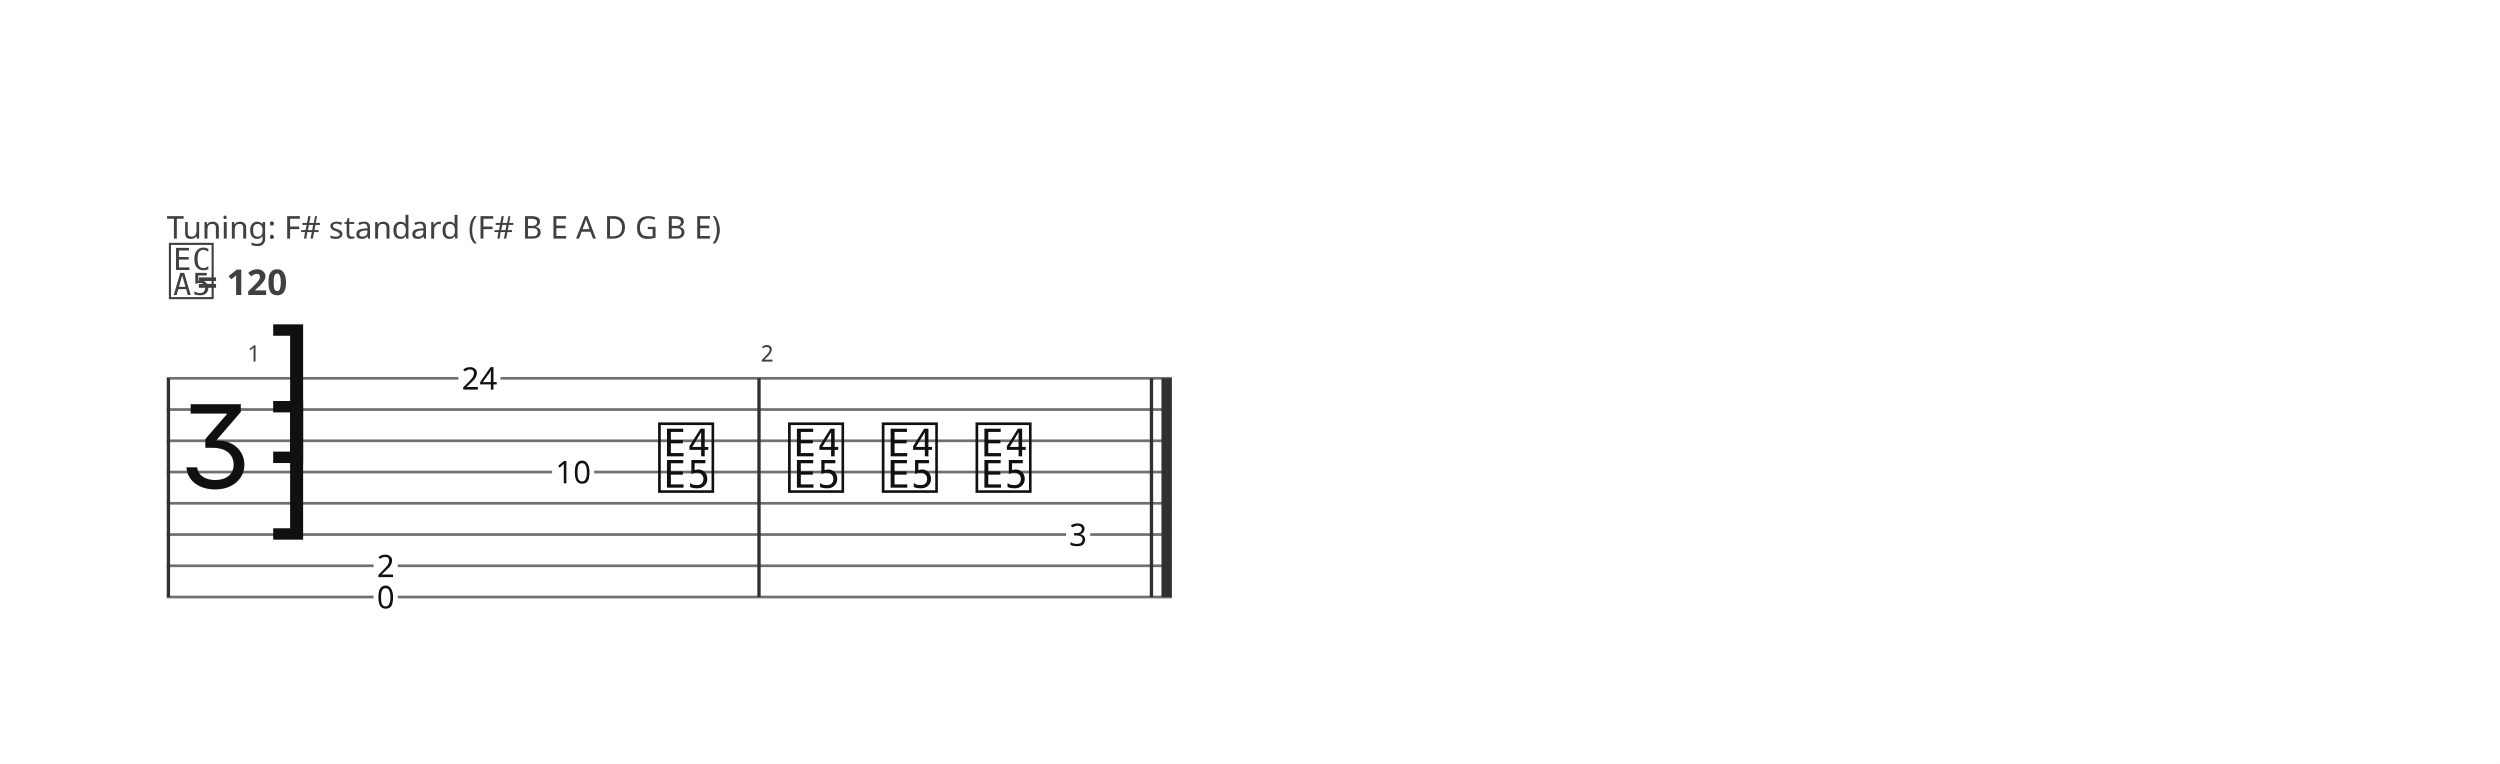
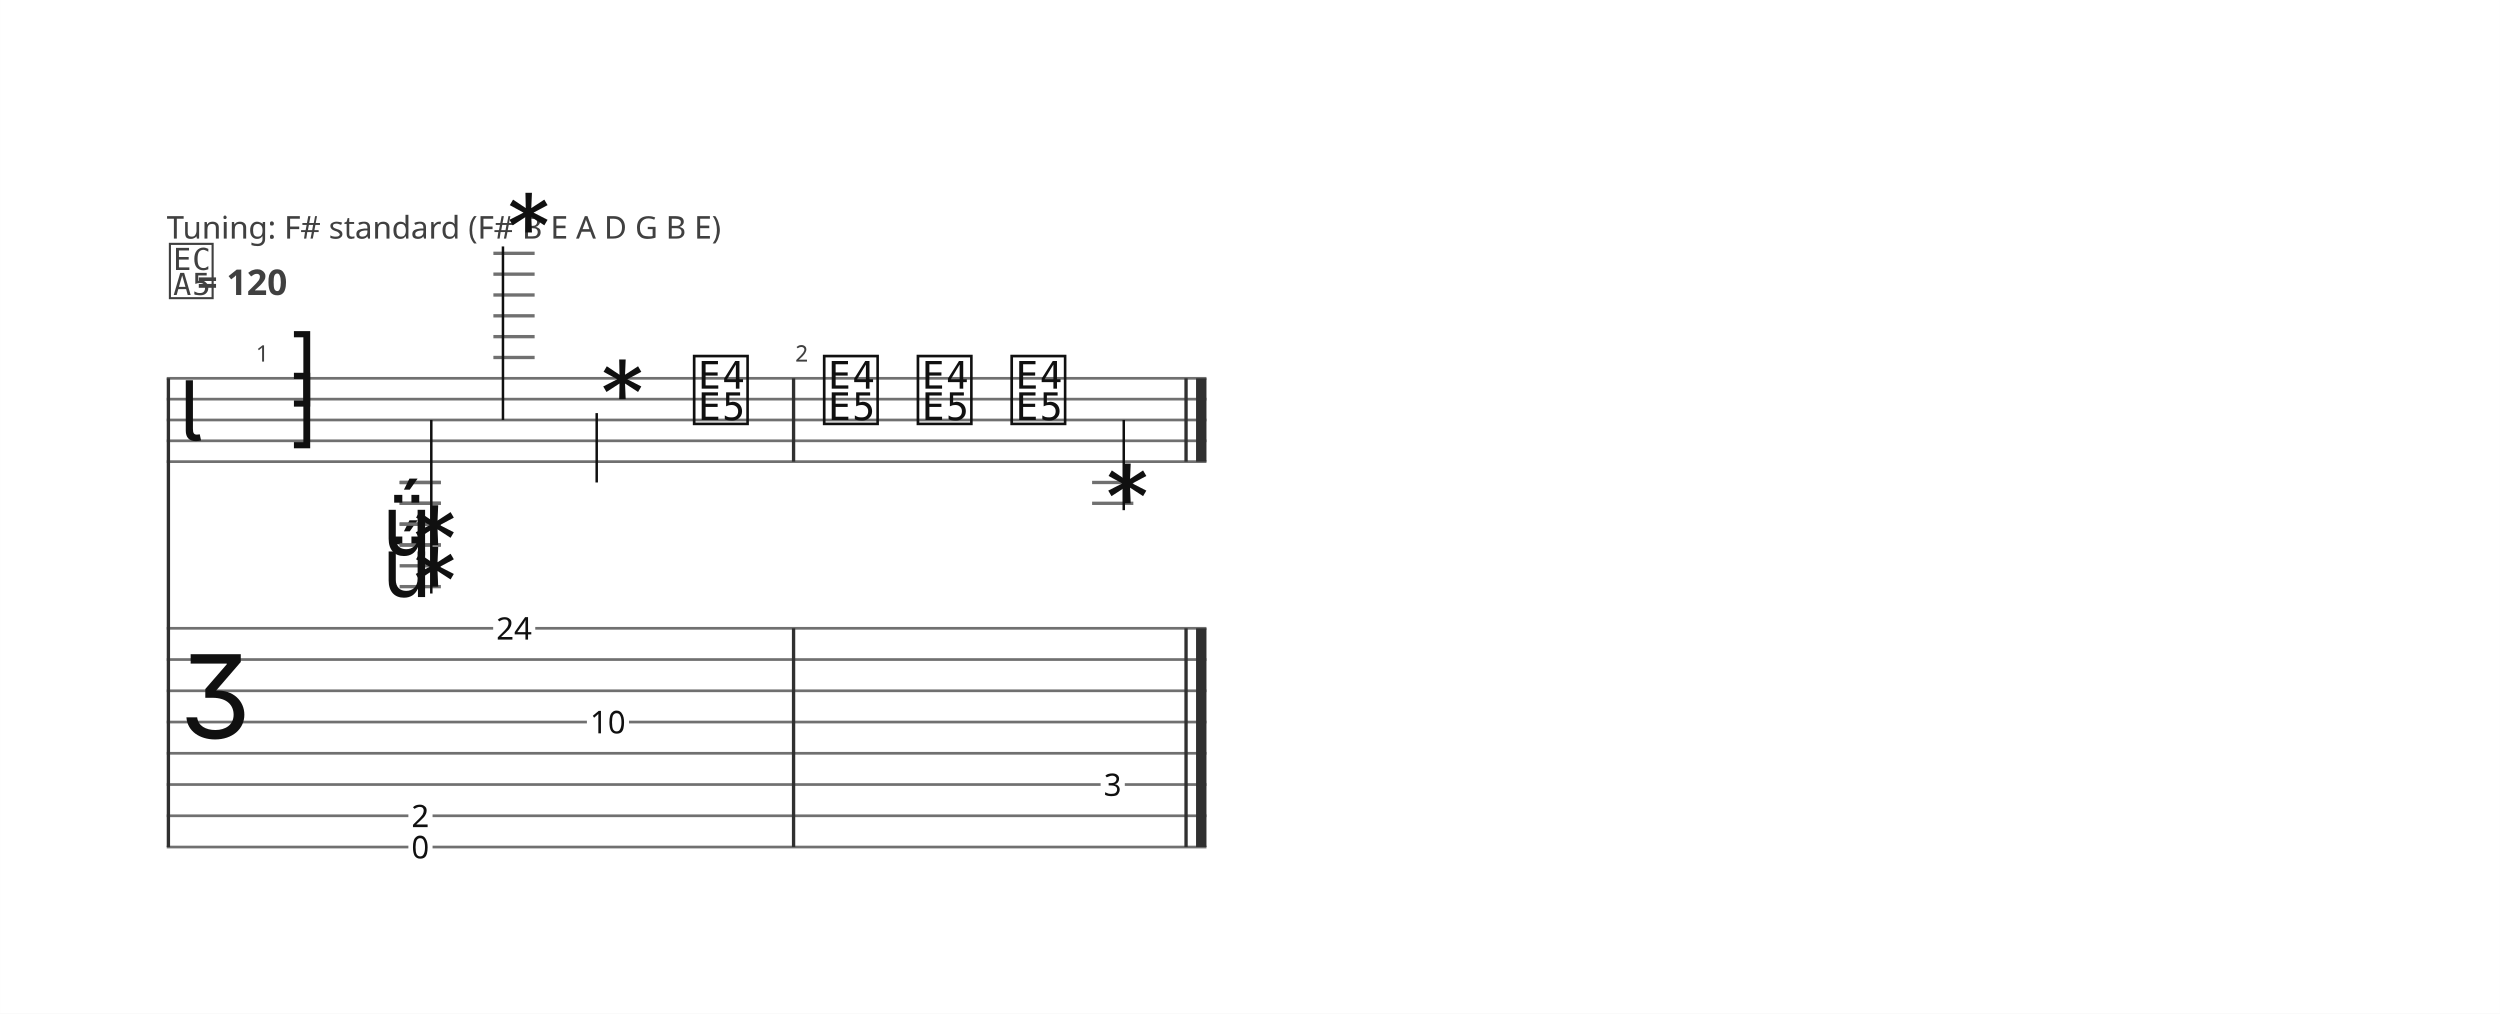
- <svg xmlns="http://www.w3.org/2000/svg" width="210mm" height="64.15mm" viewBox="0 0 120 36.66">
+ <svg xmlns="http://www.w3.org/2000/svg" width="210mm" height="85.15mm" viewBox="0 0 120 48.66">
  <rect width="100%" height="100%" fill="#ffffff" />
  <text x="8" y="11.45" font-family="Noto Sans" font-size="1.5" fill="#404040">Tuning: F# standard (F# B E A D G B E)</text>
  <text x="9.46" y="14.16" font-family="Noto Sans" font-size="1.7" font-weight="bold" fill="#404040">= 120</text>
  <text x="8" y="14.16" font-family="Bravura" font-size="3.2" fill="#404040" data-glyph="metNoteQuarterUp"></text>
-   <line x1="8" y1="18.16" x2="56.25" y2="18.16" stroke="#707070" stroke-width="0.13" />
-   <line x1="8" y1="19.66" x2="56.25" y2="19.66" stroke="#707070" stroke-width="0.13" />
-   <line x1="8" y1="21.16" x2="56.25" y2="21.16" stroke="#707070" stroke-width="0.13" />
-   <line x1="8" y1="22.66" x2="56.25" y2="22.66" stroke="#707070" stroke-width="0.13" />
-   <line x1="8" y1="24.16" x2="56.25" y2="24.16" stroke="#707070" stroke-width="0.13" />
-   <line x1="8" y1="25.66" x2="56.25" y2="25.66" stroke="#707070" stroke-width="0.13" />
-   <line x1="8" y1="27.16" x2="56.25" y2="27.16" stroke="#707070" stroke-width="0.13" />
-   <line x1="8" y1="28.66" x2="56.25" y2="28.66" stroke="#707070" stroke-width="0.13" />
-   <line x1="8.08" y1="18.16" x2="8.08" y2="28.66" stroke="#303030" stroke-width="0.16" />
-   <text x="8.6" y="23.45" font-family="Bravura" font-size="5.56" fill="#101010" data-glyph="6stringTabClef"></text>
-   <text x="11.87" y="17.36" font-family="Noto Sans" font-size="1.1" fill="#404040">1</text>
-   <text x="12.67" y="21.57" font-family="Bravura" font-size="7.35" fill="#101010" data-glyph="timeSig4"></text>
-   <text x="12.67" y="25.25" font-family="Bravura" font-size="7.35" fill="#101010" data-glyph="timeSig4"></text>
-   <rect x="17.93" y="27.92" width="1.16" height="1.47" fill="#ffffff" />
-   <text x="18.51" y="29.2" font-family="Noto Sans" font-size="1.5" text-anchor="middle" fill="#101010">0</text>
-   <rect x="17.93" y="26.42" width="1.16" height="1.47" fill="#ffffff" />
-   <text x="18.51" y="27.7" font-family="Noto Sans" font-size="1.5" text-anchor="middle" fill="#101010">2</text>
-   <rect x="22" y="17.42" width="2.02" height="1.47" fill="#ffffff" />
-   <text x="23.01" y="18.7" font-family="Noto Sans" font-size="1.5" text-anchor="middle" fill="#101010">24</text>
-   <rect x="26.5" y="21.92" width="2.02" height="1.47" fill="#ffffff" />
-   <text x="27.51" y="23.2" font-family="Noto Sans" font-size="1.5" text-anchor="middle" fill="#101010">10</text>
-   <text x="31.46" y="23.41" font-family="Bravura" font-size="4" fill="#101010" data-glyph="restQuarter"></text>
-   <line x1="36.43" y1="18.16" x2="36.43" y2="28.66" stroke="#303030" stroke-width="0.16" />
-   <text x="36.51" y="17.36" font-family="Noto Sans" font-size="1.1" fill="#404040">2</text>
-   <text x="37.7" y="23.41" font-family="Bravura" font-size="4" fill="#101010" data-glyph="restQuarter"></text>
-   <text x="42.2" y="23.41" font-family="Bravura" font-size="4" fill="#101010" data-glyph="restQuarter"></text>
-   <text x="46.7" y="23.41" font-family="Bravura" font-size="4" fill="#101010" data-glyph="restQuarter"></text>
-   <rect x="51.17" y="24.92" width="1.16" height="1.47" fill="#ffffff" />
-   <text x="51.75" y="26.2" font-family="Noto Sans" font-size="1.5" text-anchor="middle" fill="#101010">3</text>
-   <line x1="55.27" y1="18.16" x2="55.27" y2="28.66" stroke="#303030" stroke-width="0.16" />
-   <line x1="56" y1="18.16" x2="56" y2="28.66" stroke="#303030" stroke-width="0.5" />
+   <line x1="8" y1="30.16" x2="57.91" y2="30.16" stroke="#707070" stroke-width="0.13" />
+   <line x1="8" y1="31.66" x2="57.91" y2="31.66" stroke="#707070" stroke-width="0.13" />
+   <line x1="8" y1="33.16" x2="57.91" y2="33.16" stroke="#707070" stroke-width="0.13" />
+   <line x1="8" y1="34.66" x2="57.91" y2="34.66" stroke="#707070" stroke-width="0.13" />
+   <line x1="8" y1="36.16" x2="57.91" y2="36.16" stroke="#707070" stroke-width="0.13" />
+   <line x1="8" y1="37.66" x2="57.91" y2="37.66" stroke="#707070" stroke-width="0.13" />
+   <line x1="8" y1="39.16" x2="57.91" y2="39.16" stroke="#707070" stroke-width="0.13" />
+   <line x1="8" y1="40.66" x2="57.91" y2="40.66" stroke="#707070" stroke-width="0.13" />
+   <text x="8.6" y="35.45" font-family="Bravura" font-size="5.56" fill="#101010" data-glyph="6stringTabClef"></text>
+   <line x1="8" y1="18.16" x2="57.91" y2="18.16" stroke="#707070" stroke-width="0.13" />
+   <line x1="8" y1="19.16" x2="57.91" y2="19.16" stroke="#707070" stroke-width="0.13" />
+   <line x1="8" y1="20.16" x2="57.91" y2="20.16" stroke="#707070" stroke-width="0.13" />
+   <line x1="8" y1="21.16" x2="57.91" y2="21.16" stroke="#707070" stroke-width="0.13" />
+   <line x1="8" y1="22.16" x2="57.91" y2="22.16" stroke="#707070" stroke-width="0.13" />
+   <text x="8.6" y="21.16" font-family="Bravura" font-size="4" fill="#101010" data-glyph="gClef"></text>
+   <line x1="8.08" y1="18.16" x2="8.08" y2="40.66" stroke="#303030" stroke-width="0.16" />
+   <text x="12.28" y="17.36" font-family="Noto Sans" font-size="1.1" fill="#404040">1</text>
+   <text x="13.87" y="19.16" font-family="Bravura" font-size="4" fill="#101010" data-glyph="timeSig4"></text>
+   <text x="13.87" y="21.16" font-family="Bravura" font-size="4" fill="#101010" data-glyph="timeSig4"></text>
+   <rect x="19.6" y="39.92" width="1.16" height="1.47" fill="#ffffff" />
+   <text x="20.17" y="41.2" font-family="Noto Sans" font-size="1.5" text-anchor="middle" fill="#101010">0</text>
+   <rect x="19.6" y="38.42" width="1.16" height="1.47" fill="#ffffff" />
+   <text x="20.17" y="39.7" font-family="Noto Sans" font-size="1.5" text-anchor="middle" fill="#101010">2</text>
+   <rect x="23.67" y="29.42" width="2.02" height="1.47" fill="#ffffff" />
+   <text x="24.67" y="30.7" font-family="Noto Sans" font-size="1.5" text-anchor="middle" fill="#101010">24</text>
+   <rect x="28.17" y="33.92" width="2.02" height="1.47" fill="#ffffff" />
+   <text x="29.17" y="35.2" font-family="Noto Sans" font-size="1.5" text-anchor="middle" fill="#101010">10</text>
+   <line x1="19.18" y1="28.16" x2="21.16" y2="28.16" stroke="#707070" stroke-width="0.16" />
+   <line x1="19.18" y1="27.16" x2="21.16" y2="27.16" stroke="#707070" stroke-width="0.16" />
+   <line x1="19.18" y1="26.16" x2="21.16" y2="26.16" stroke="#707070" stroke-width="0.16" />
+   <line x1="19.18" y1="25.16" x2="21.16" y2="25.16" stroke="#707070" stroke-width="0.16" />
+   <line x1="19.18" y1="24.16" x2="21.16" y2="24.16" stroke="#707070" stroke-width="0.16" />
+   <line x1="19.18" y1="23.16" x2="21.16" y2="23.16" stroke="#707070" stroke-width="0.16" />
+   <text x="19.58" y="28.66" font-family="Bravura" font-size="4" fill="#101010" data-glyph="noteheadBlack"></text>
+   <text x="18.34" y="28.66" font-family="Bravura" font-size="4" fill="#101010" data-glyph="accidentalSharp"></text>
+   <line x1="19.18" y1="26.16" x2="21.16" y2="26.16" stroke="#707070" stroke-width="0.16" />
+   <line x1="19.18" y1="25.16" x2="21.16" y2="25.16" stroke="#707070" stroke-width="0.16" />
+   <line x1="19.18" y1="24.16" x2="21.16" y2="24.16" stroke="#707070" stroke-width="0.16" />
+   <line x1="19.18" y1="23.16" x2="21.16" y2="23.16" stroke="#707070" stroke-width="0.16" />
+   <text x="19.58" y="26.66" font-family="Bravura" font-size="4" fill="#101010" data-glyph="noteheadBlack"></text>
+   <text x="18.34" y="26.66" font-family="Bravura" font-size="4" fill="#101010" data-glyph="accidentalSharp"></text>
+   <line x1="20.7" y1="28.49" x2="20.7" y2="20.16" stroke="#101010" stroke-width="0.12" />
+   <line x1="23.68" y1="17.16" x2="25.66" y2="17.16" stroke="#707070" stroke-width="0.16" />
+   <line x1="23.68" y1="16.16" x2="25.66" y2="16.16" stroke="#707070" stroke-width="0.16" />
+   <line x1="23.68" y1="15.16" x2="25.66" y2="15.16" stroke="#707070" stroke-width="0.16" />
+   <line x1="23.68" y1="14.16" x2="25.66" y2="14.16" stroke="#707070" stroke-width="0.16" />
+   <line x1="23.68" y1="13.16" x2="25.66" y2="13.16" stroke="#707070" stroke-width="0.16" />
+   <line x1="23.68" y1="12.16" x2="25.66" y2="12.16" stroke="#707070" stroke-width="0.16" />
+   <text x="24.08" y="11.66" font-family="Bravura" font-size="4" fill="#101010" data-glyph="noteheadBlack"></text>
+   <line x1="24.14" y1="11.83" x2="24.14" y2="20.16" stroke="#101010" stroke-width="0.12" />
+   <text x="28.58" y="19.66" font-family="Bravura" font-size="4" fill="#101010" data-glyph="noteheadBlack"></text>
+   <line x1="28.64" y1="19.83" x2="28.64" y2="23.16" stroke="#101010" stroke-width="0.12" />
+   <text x="33.13" y="20.16" font-family="Bravura" font-size="4" fill="#101010" data-glyph="restQuarter"></text>
+   <line x1="38.09" y1="30.16" x2="38.09" y2="40.66" stroke="#303030" stroke-width="0.16" />
+   <line x1="38.09" y1="18.16" x2="38.09" y2="22.16" stroke="#303030" stroke-width="0.16" />
+   <text x="38.17" y="17.36" font-family="Noto Sans" font-size="1.1" fill="#404040">2</text>
+   <rect x="52.83" y="36.92" width="1.16" height="1.47" fill="#ffffff" />
+   <text x="53.41" y="38.2" font-family="Noto Sans" font-size="1.5" text-anchor="middle" fill="#101010">3</text>
+   <text x="39.37" y="20.16" font-family="Bravura" font-size="4" fill="#101010" data-glyph="restQuarter"></text>
+   <text x="43.87" y="20.16" font-family="Bravura" font-size="4" fill="#101010" data-glyph="restQuarter"></text>
+   <text x="48.37" y="20.16" font-family="Bravura" font-size="4" fill="#101010" data-glyph="restQuarter"></text>
+   <line x1="52.42" y1="24.16" x2="54.4" y2="24.16" stroke="#707070" stroke-width="0.16" />
+   <line x1="52.42" y1="23.16" x2="54.4" y2="23.16" stroke="#707070" stroke-width="0.16" />
+   <text x="52.82" y="24.66" font-family="Bravura" font-size="4" fill="#101010" data-glyph="noteheadBlack"></text>
+   <line x1="53.94" y1="24.49" x2="53.94" y2="20.16" stroke="#101010" stroke-width="0.12" />
+   <line x1="56.93" y1="30.16" x2="56.93" y2="40.66" stroke="#303030" stroke-width="0.16" />
+   <line x1="57.66" y1="30.16" x2="57.66" y2="40.66" stroke="#303030" stroke-width="0.5" />
+   <line x1="56.93" y1="18.16" x2="56.93" y2="22.16" stroke="#303030" stroke-width="0.16" />
+   <line x1="57.66" y1="18.16" x2="57.66" y2="22.16" stroke="#303030" stroke-width="0.5" />
</svg>
